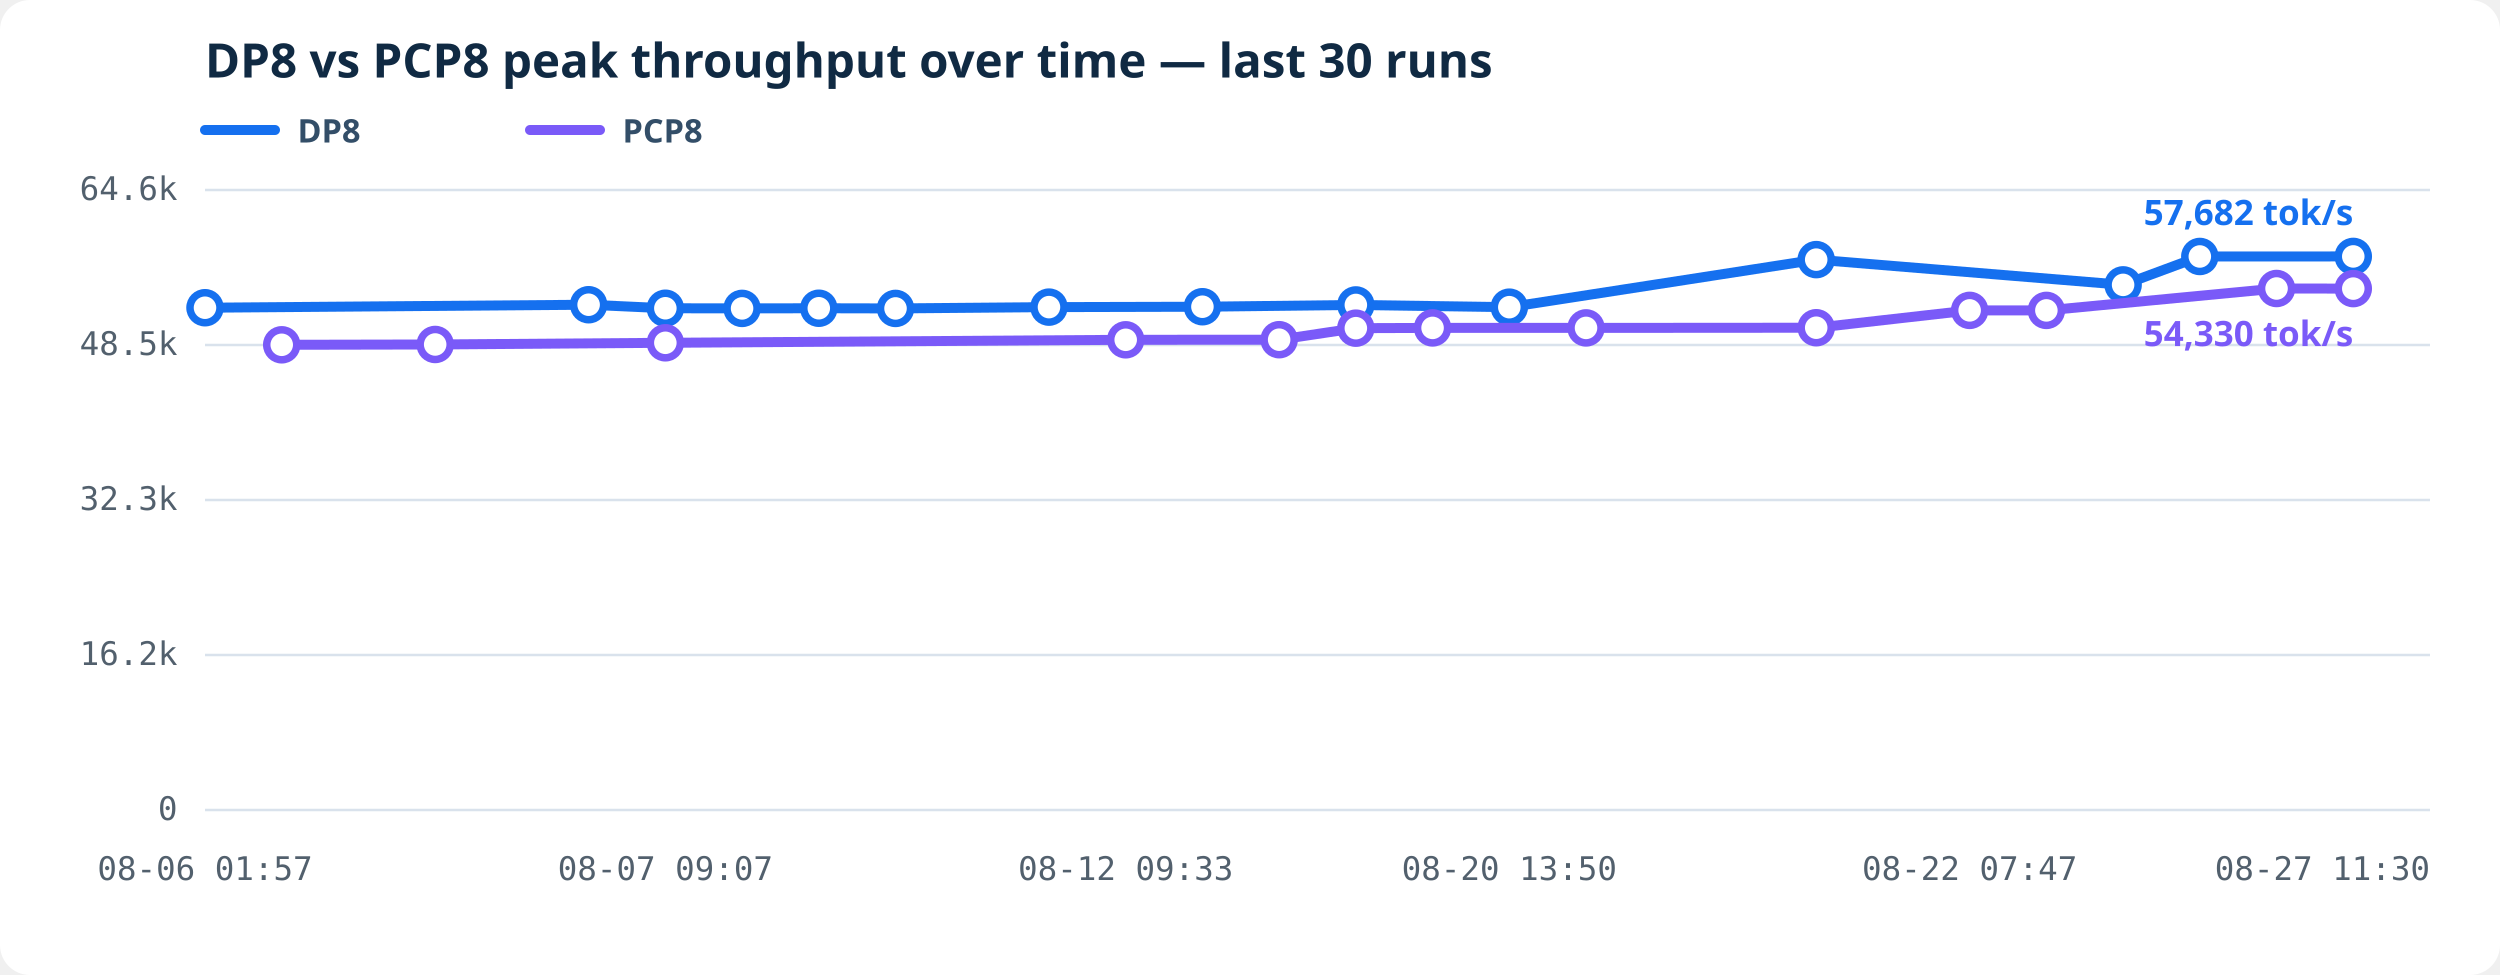
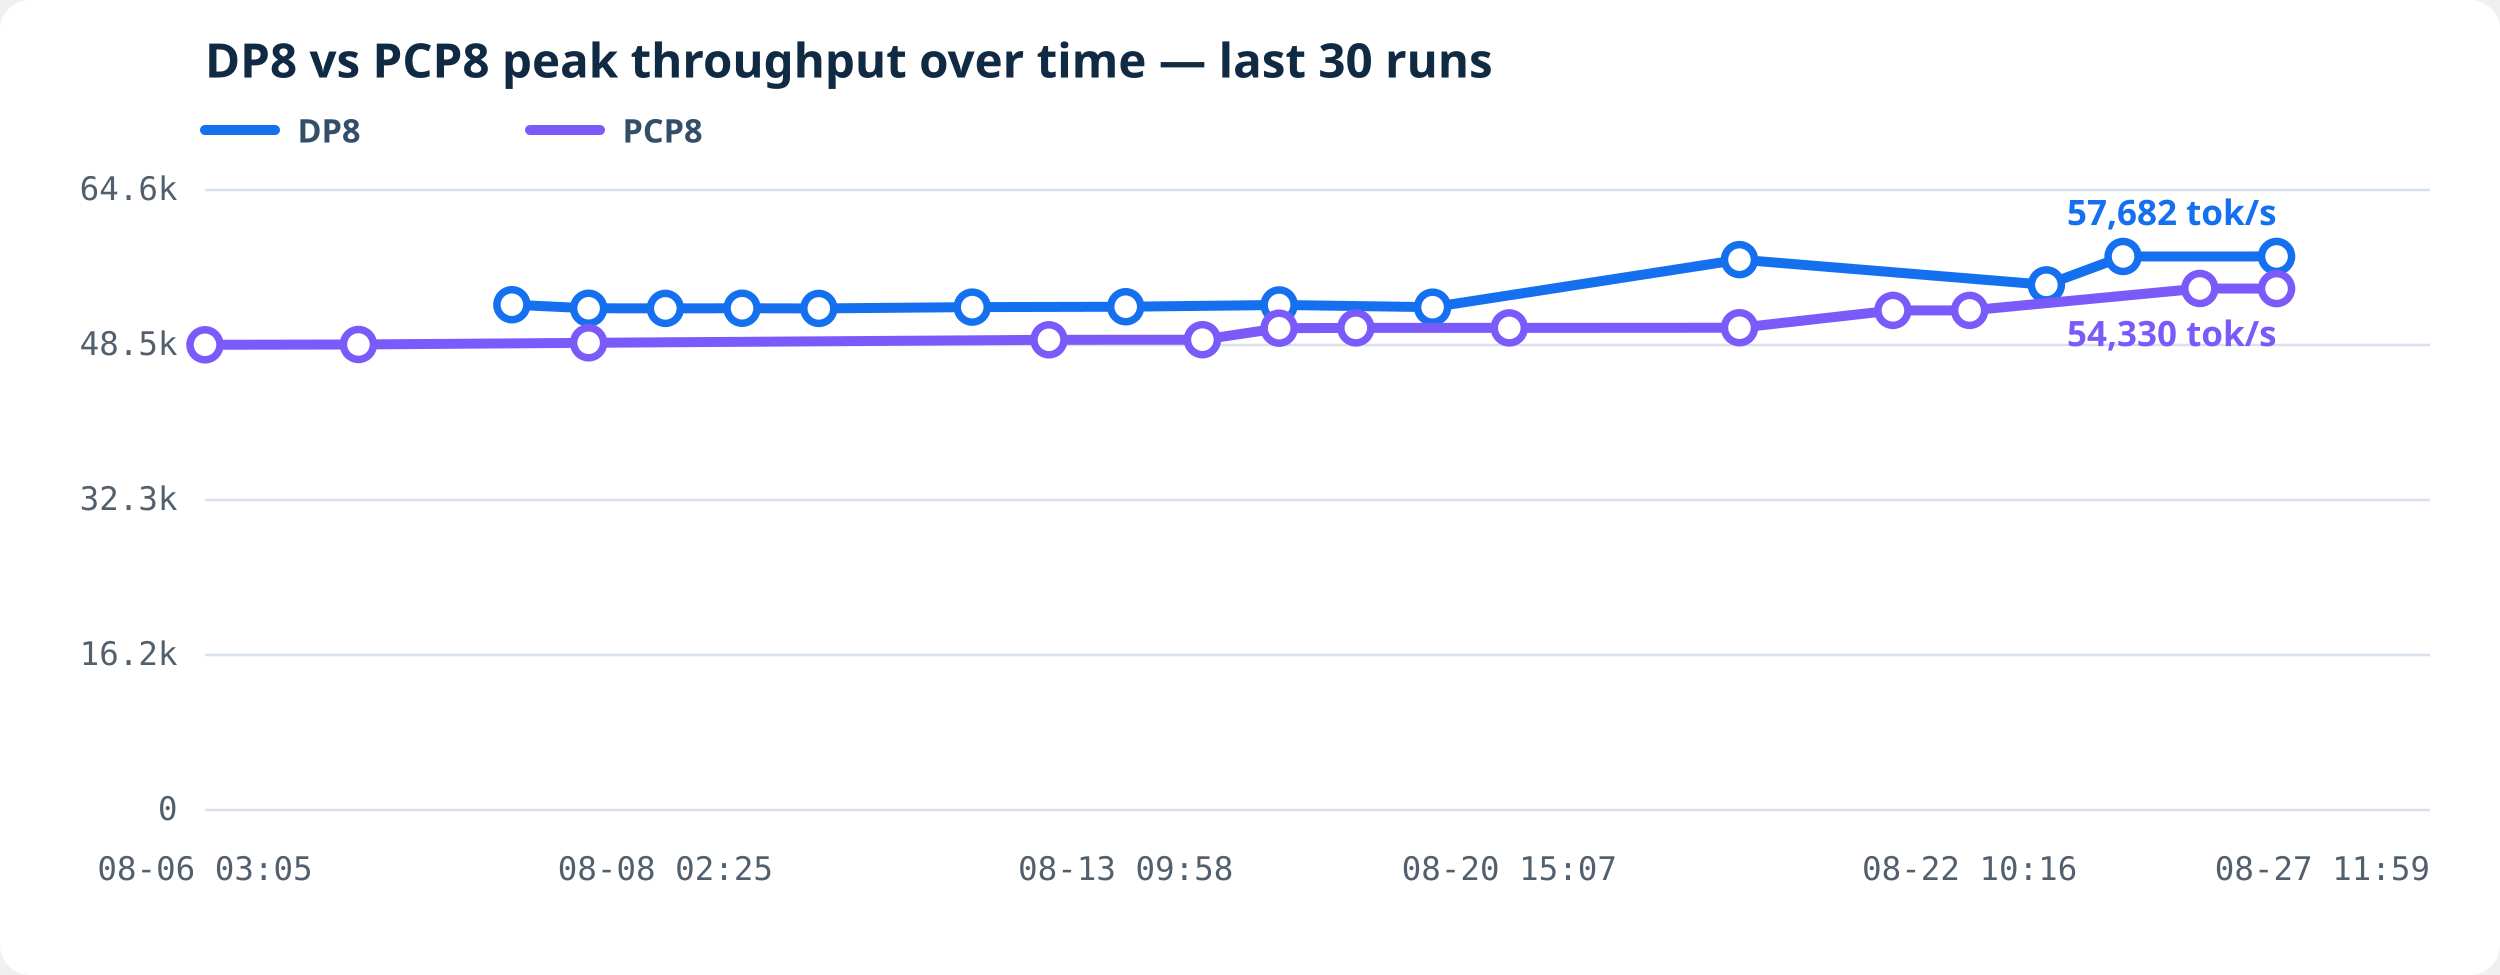
<svg xmlns="http://www.w3.org/2000/svg" viewBox="0 0 1000 390" role="img" aria-labelledby="history-title history-desc">
  <style>.bg{fill:#fff}.grid{stroke:#d9e2ec;stroke-width:1}.axis{fill:#52606d;font:13px ui-monospace,SFMono-Regular,Consolas,monospace}.heading{fill:#102a43;font:600 19px system-ui,sans-serif}.line{fill:none;stroke-width:4;stroke-linejoin:round;stroke-linecap:round}.dot{fill:#fff;stroke-width:3}.latest{stroke-width:3}.legend{fill:#334e68;font:600 13px system-ui,sans-serif}.value{font:600 14px system-ui,sans-serif}</style>
  <rect class="bg" width="1000" height="390" rx="12" />
  <text class="heading" x="82" y="31">DP8 vs PCP8 peak throughput over time — last 30 runs</text>
  <line x1="82" y1="52" x2="110" y2="52" stroke="#1570ef" stroke-width="4" stroke-linecap="round" />
  <text class="legend" x="119" y="57">DP8</text>
  <line x1="212" y1="52" x2="240" y2="52" stroke="#7a5af8" stroke-width="4" stroke-linecap="round" />
  <text class="legend" x="249" y="57">PCP8</text>
  <line class="grid" x1="82" y1="324.00" x2="972" y2="324.00" />
  <text class="axis" text-anchor="end" x="71" y="328.00">0</text>
  <line class="grid" x1="82" y1="262.00" x2="972" y2="262.00" />
  <text class="axis" text-anchor="end" x="71" y="266.00">16.2k</text>
  <line class="grid" x1="82" y1="200.00" x2="972" y2="200.00" />
  <text class="axis" text-anchor="end" x="71" y="204.00">32.3k</text>
  <line class="grid" x1="82" y1="138.00" x2="972" y2="138.00" />
  <text class="axis" text-anchor="end" x="71" y="142.00">48.5k</text>
  <line class="grid" x1="82" y1="76.00" x2="972" y2="76.00" />
  <text class="axis" text-anchor="end" x="71" y="80.00">64.6k</text>
-   <text class="axis" text-anchor="middle" x="82.00" y="352">08-06 01:57</text>
-   <text class="axis" text-anchor="middle" x="266.14" y="352">08-07 09:07</text>
-   <text class="axis" text-anchor="middle" x="450.28" y="352">08-12 09:33</text>
-   <text class="axis" text-anchor="middle" x="603.72" y="352">08-20 13:50</text>
-   <text class="axis" text-anchor="middle" x="787.86" y="352">08-22 07:47</text>
-   <text class="axis" text-anchor="end" x="972.00" y="352">08-27 11:30</text>
-   <polyline class="line" stroke="#1570ef" points="82.00,123.09 235.45,121.89 266.14,123.30 296.83,123.36 327.52,123.30 358.21,123.37 419.59,122.85 480.97,122.69 542.34,121.98 603.72,122.87 726.48,103.85 849.24,113.95 879.93,102.59 941.31,102.57" />
-   <circle class="dot" fill="#fff" stroke="#1570ef" cx="82.00" cy="123.09" r="6" />
-   <circle class="dot" fill="#fff" stroke="#1570ef" cx="235.45" cy="121.89" r="6" />
-   <circle class="dot" fill="#fff" stroke="#1570ef" cx="266.14" cy="123.30" r="6" />
-   <circle class="dot" fill="#fff" stroke="#1570ef" cx="296.83" cy="123.36" r="6" />
-   <circle class="dot" fill="#fff" stroke="#1570ef" cx="327.52" cy="123.30" r="6" />
-   <circle class="dot" fill="#fff" stroke="#1570ef" cx="358.21" cy="123.37" r="6" />
-   <circle class="dot" fill="#fff" stroke="#1570ef" cx="419.59" cy="122.85" r="6" />
-   <circle class="dot" fill="#fff" stroke="#1570ef" cx="480.97" cy="122.69" r="6" />
-   <circle class="dot" fill="#fff" stroke="#1570ef" cx="542.34" cy="121.98" r="6" />
-   <circle class="dot" fill="#fff" stroke="#1570ef" cx="603.72" cy="122.87" r="6" />
-   <circle class="dot" fill="#fff" stroke="#1570ef" cx="726.48" cy="103.85" r="6" />
-   <circle class="dot" fill="#fff" stroke="#1570ef" cx="849.24" cy="113.95" r="6" />
-   <circle class="dot" fill="#fff" stroke="#1570ef" cx="879.93" cy="102.59" r="6" />
-   <circle class="dot latest" fill="#1570ef" stroke="#1570ef" cx="941.31" cy="102.57" r="6" />
-   <text class="value" fill="#1570ef" text-anchor="end" x="941.31" y="90.00">57,682 tok/s</text>
-   <polyline class="line" stroke="#7a5af8" points="112.69,137.92 174.07,137.79 266.14,137.12 450.28,135.92 511.66,135.88 542.34,131.27 573.03,131.16 634.41,131.16 726.48,131.09 787.86,124.15 818.55,124.16 910.62,115.40 941.31,115.44" />
-   <circle class="dot" fill="#fff" stroke="#7a5af8" cx="112.69" cy="137.92" r="6" />
-   <circle class="dot" fill="#fff" stroke="#7a5af8" cx="174.07" cy="137.79" r="6" />
-   <circle class="dot" fill="#fff" stroke="#7a5af8" cx="266.14" cy="137.12" r="6" />
-   <circle class="dot" fill="#fff" stroke="#7a5af8" cx="450.28" cy="135.92" r="6" />
-   <circle class="dot" fill="#fff" stroke="#7a5af8" cx="511.66" cy="135.88" r="6" />
-   <circle class="dot" fill="#fff" stroke="#7a5af8" cx="542.34" cy="131.27" r="6" />
-   <circle class="dot" fill="#fff" stroke="#7a5af8" cx="573.03" cy="131.16" r="6" />
-   <circle class="dot" fill="#fff" stroke="#7a5af8" cx="634.41" cy="131.16" r="6" />
-   <circle class="dot" fill="#fff" stroke="#7a5af8" cx="726.48" cy="131.09" r="6" />
-   <circle class="dot" fill="#fff" stroke="#7a5af8" cx="787.86" cy="124.15" r="6" />
-   <circle class="dot" fill="#fff" stroke="#7a5af8" cx="818.55" cy="124.16" r="6" />
-   <circle class="dot" fill="#fff" stroke="#7a5af8" cx="910.62" cy="115.40" r="6" />
-   <circle class="dot latest" fill="#7a5af8" stroke="#7a5af8" cx="941.31" cy="115.44" r="6" />
-   <text class="value" fill="#7a5af8" text-anchor="end" x="941.31" y="138.44">54,330 tok/s</text>
+   <text class="axis" text-anchor="middle" x="82.00" y="352">08-06 03:05</text>
+   <text class="axis" text-anchor="middle" x="266.14" y="352">08-08 02:25</text>
+   <text class="axis" text-anchor="middle" x="450.28" y="352">08-13 09:58</text>
+   <text class="axis" text-anchor="middle" x="603.72" y="352">08-20 15:07</text>
+   <text class="axis" text-anchor="middle" x="787.86" y="352">08-22 10:16</text>
+   <text class="axis" text-anchor="end" x="972.00" y="352">08-27 11:59</text>
+   <polyline class="line" stroke="#1570ef" points="204.76,121.89 235.45,123.30 266.14,123.36 296.83,123.30 327.52,123.37 388.90,122.85 450.28,122.69 511.66,121.98 573.03,122.87 695.79,103.85 818.55,113.95 849.24,102.59 910.62,102.57" />
+   <circle class="dot" fill="#fff" stroke="#1570ef" cx="204.76" cy="121.89" r="6" />
+   <circle class="dot" fill="#fff" stroke="#1570ef" cx="235.45" cy="123.30" r="6" />
+   <circle class="dot" fill="#fff" stroke="#1570ef" cx="266.14" cy="123.36" r="6" />
+   <circle class="dot" fill="#fff" stroke="#1570ef" cx="296.83" cy="123.30" r="6" />
+   <circle class="dot" fill="#fff" stroke="#1570ef" cx="327.52" cy="123.37" r="6" />
+   <circle class="dot" fill="#fff" stroke="#1570ef" cx="388.90" cy="122.85" r="6" />
+   <circle class="dot" fill="#fff" stroke="#1570ef" cx="450.28" cy="122.69" r="6" />
+   <circle class="dot" fill="#fff" stroke="#1570ef" cx="511.66" cy="121.98" r="6" />
+   <circle class="dot" fill="#fff" stroke="#1570ef" cx="573.03" cy="122.87" r="6" />
+   <circle class="dot" fill="#fff" stroke="#1570ef" cx="695.79" cy="103.85" r="6" />
+   <circle class="dot" fill="#fff" stroke="#1570ef" cx="818.55" cy="113.95" r="6" />
+   <circle class="dot" fill="#fff" stroke="#1570ef" cx="849.24" cy="102.59" r="6" />
+   <circle class="dot latest" fill="#1570ef" stroke="#1570ef" cx="910.62" cy="102.57" r="6" />
+   <text class="value" fill="#1570ef" text-anchor="end" x="910.62" y="90.00">57,682 tok/s</text>
+   <polyline class="line" stroke="#7a5af8" points="82.00,137.92 143.38,137.79 235.45,137.12 419.59,135.92 480.97,135.88 511.66,131.27 542.34,131.16 603.72,131.16 695.79,131.09 757.17,124.15 787.86,124.16 879.93,115.40 910.62,115.44" />
+   <circle class="dot" fill="#fff" stroke="#7a5af8" cx="82.00" cy="137.92" r="6" />
+   <circle class="dot" fill="#fff" stroke="#7a5af8" cx="143.38" cy="137.79" r="6" />
+   <circle class="dot" fill="#fff" stroke="#7a5af8" cx="235.45" cy="137.12" r="6" />
+   <circle class="dot" fill="#fff" stroke="#7a5af8" cx="419.59" cy="135.92" r="6" />
+   <circle class="dot" fill="#fff" stroke="#7a5af8" cx="480.97" cy="135.88" r="6" />
+   <circle class="dot" fill="#fff" stroke="#7a5af8" cx="511.66" cy="131.27" r="6" />
+   <circle class="dot" fill="#fff" stroke="#7a5af8" cx="542.34" cy="131.16" r="6" />
+   <circle class="dot" fill="#fff" stroke="#7a5af8" cx="603.72" cy="131.16" r="6" />
+   <circle class="dot" fill="#fff" stroke="#7a5af8" cx="695.79" cy="131.09" r="6" />
+   <circle class="dot" fill="#fff" stroke="#7a5af8" cx="757.17" cy="124.15" r="6" />
+   <circle class="dot" fill="#fff" stroke="#7a5af8" cx="787.86" cy="124.16" r="6" />
+   <circle class="dot" fill="#fff" stroke="#7a5af8" cx="879.93" cy="115.40" r="6" />
+   <circle class="dot latest" fill="#7a5af8" stroke="#7a5af8" cx="910.62" cy="115.44" r="6" />
+   <text class="value" fill="#7a5af8" text-anchor="end" x="910.62" y="138.44">54,330 tok/s</text>
</svg>
